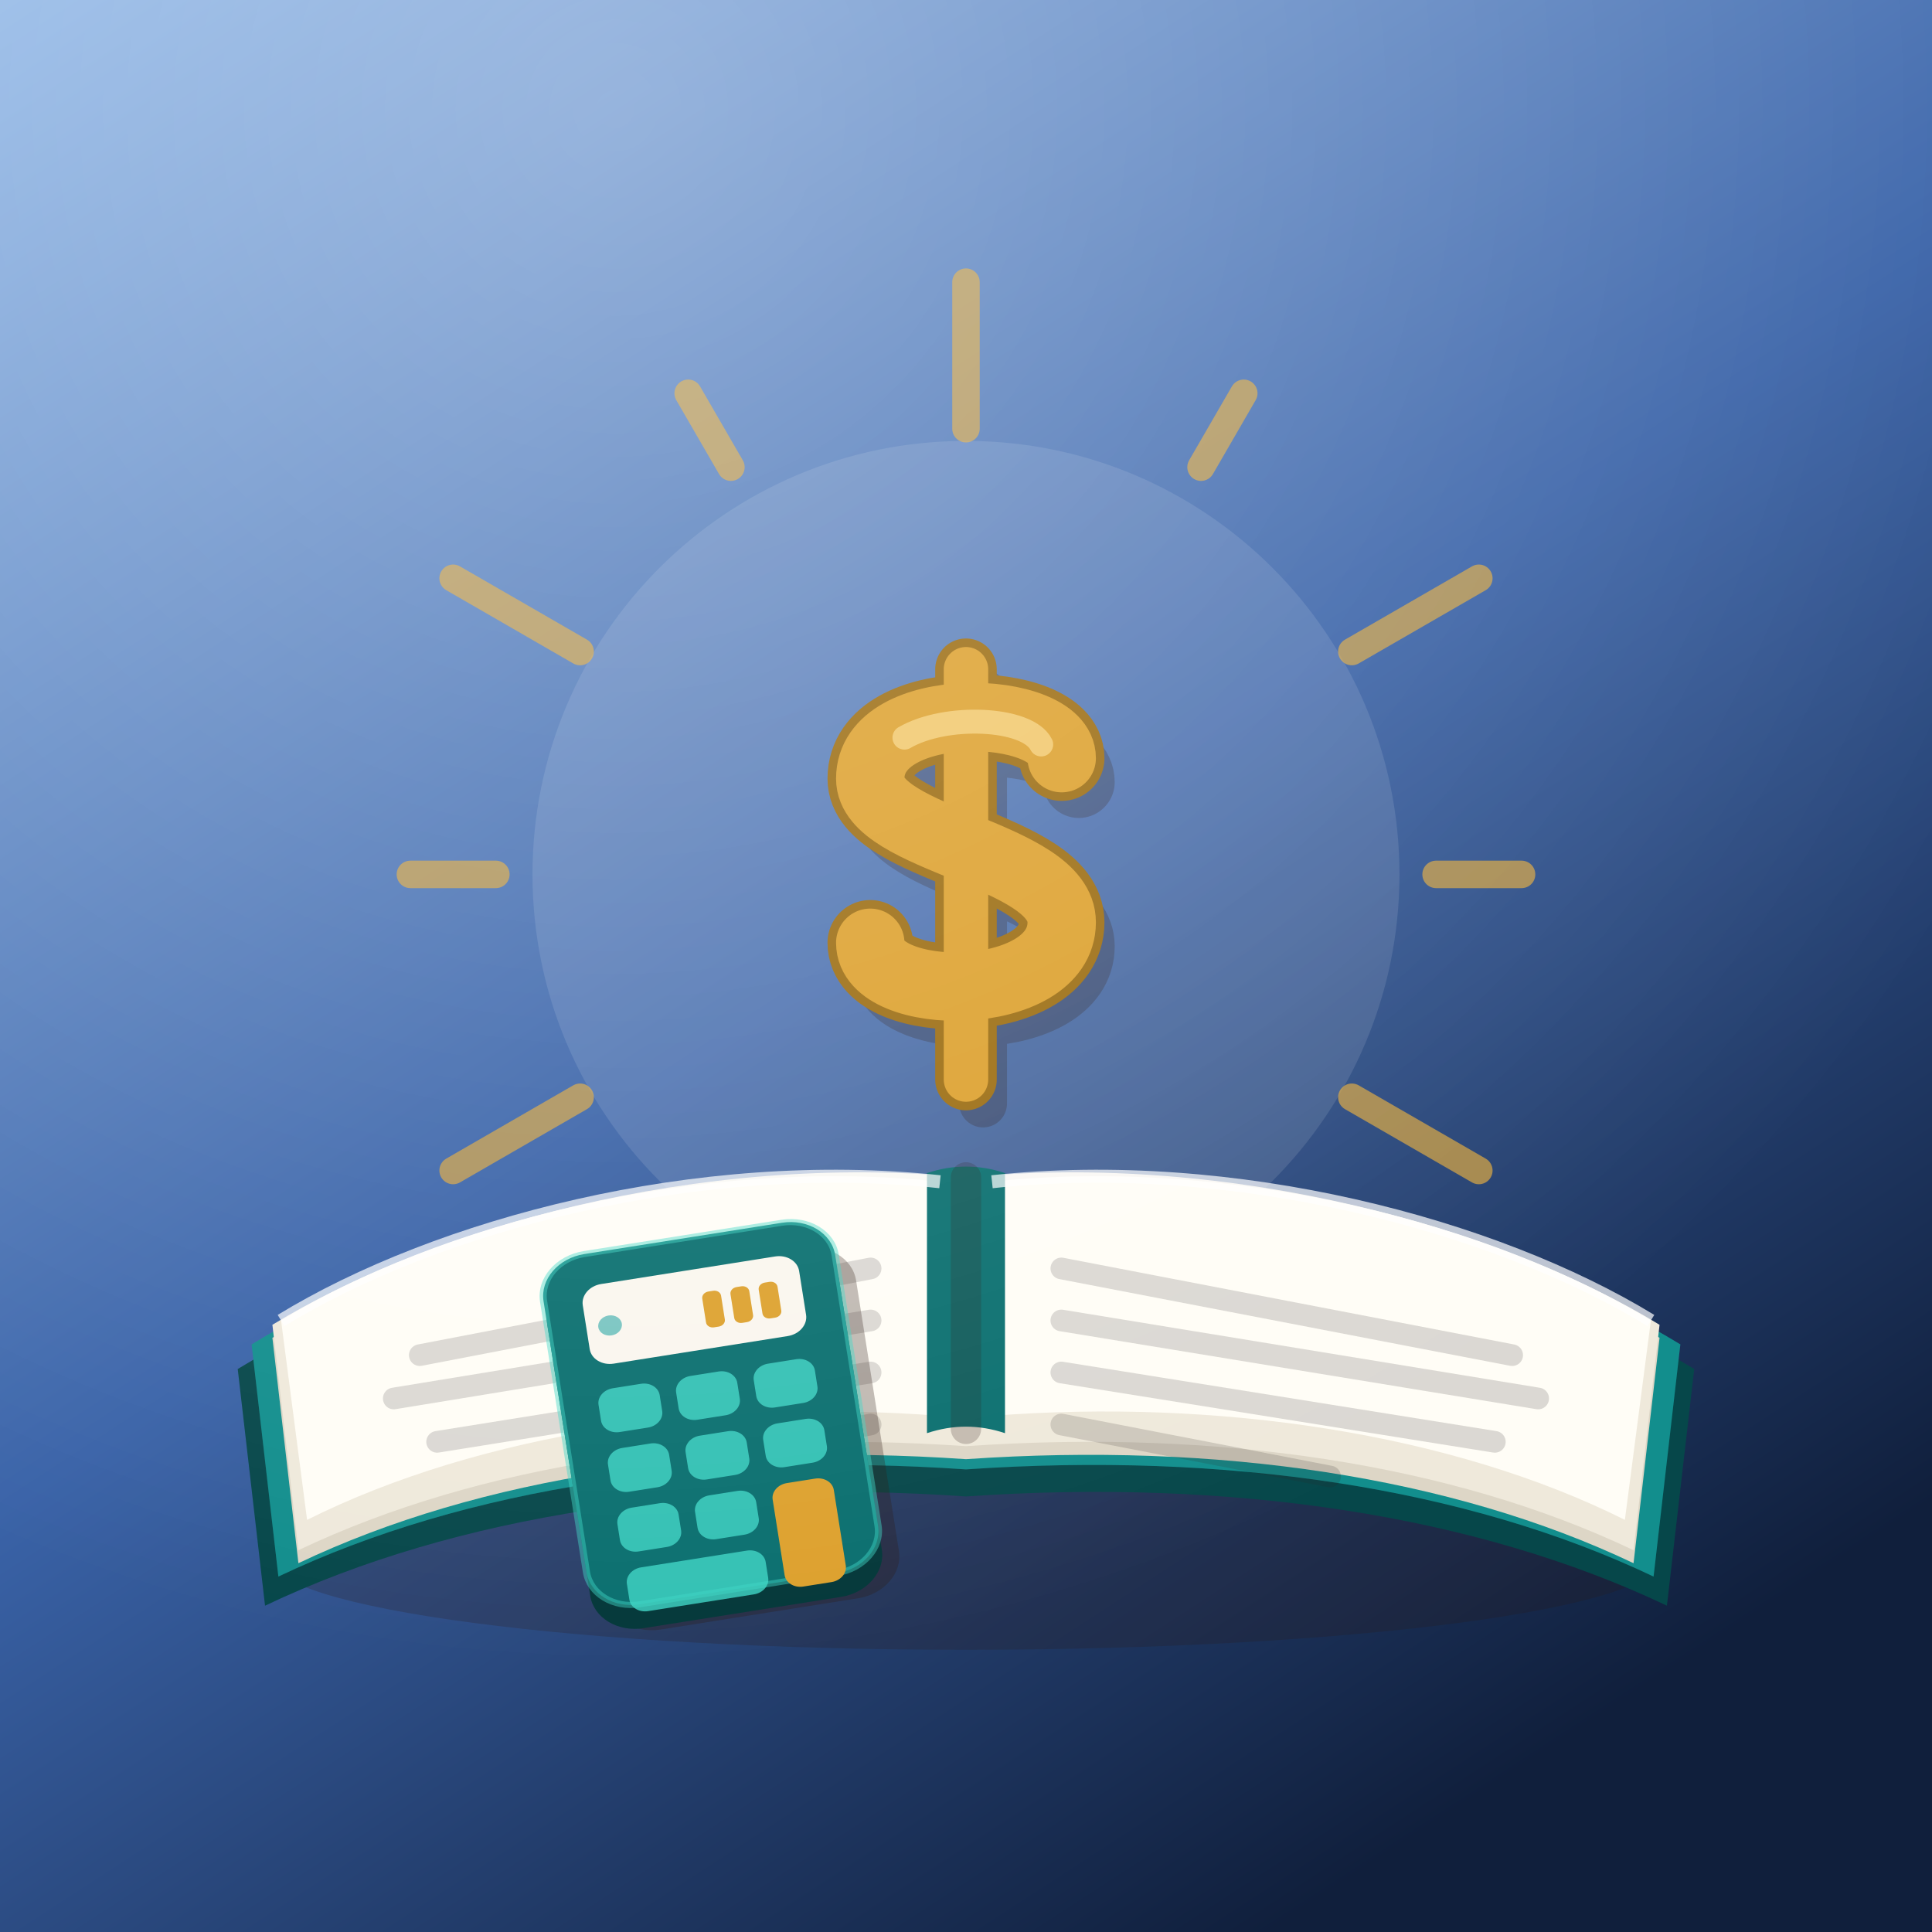
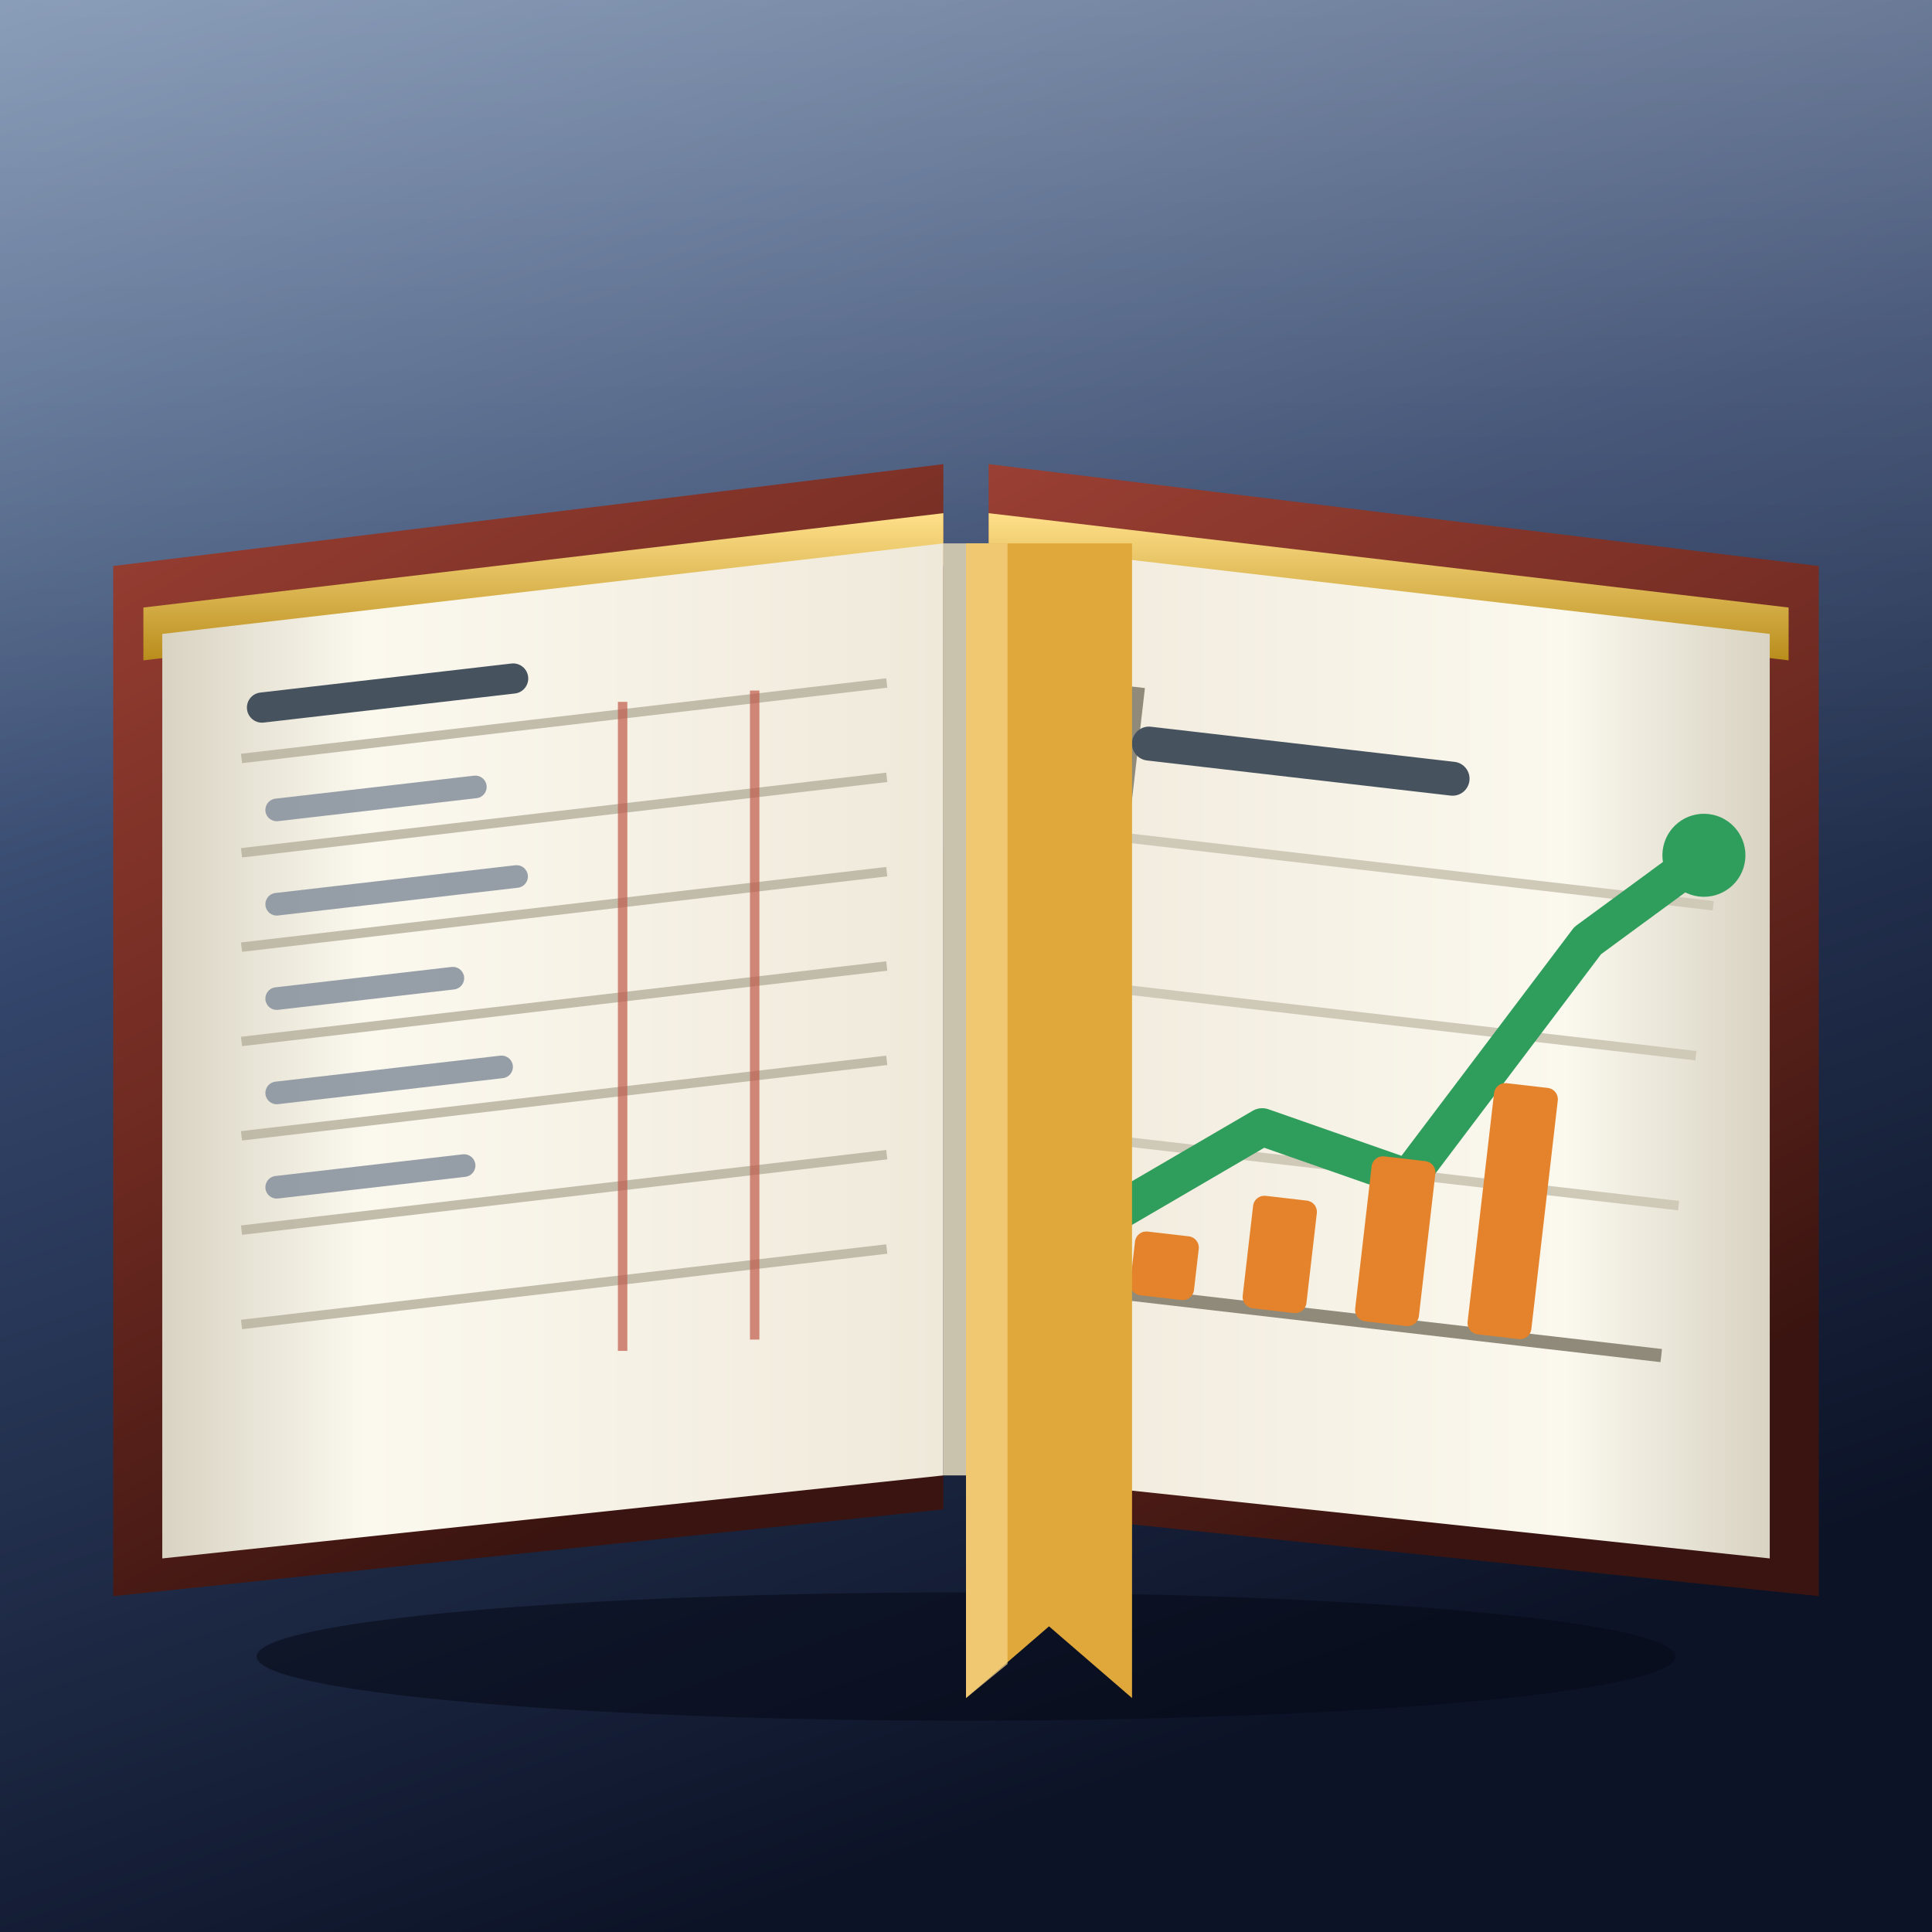
- <svg xmlns="http://www.w3.org/2000/svg" viewBox="0 0 1024 1024" width="100%" height="100%" preserveAspectRatio="xMidYMid meet">
+ <svg xmlns="http://www.w3.org/2000/svg" viewBox="0 0 1024 1024" width="100%" height="100%">
  <defs>
-     <linearGradient id="gbo" x1="0" y1="0" x2="0.65" y2="1">
-       <stop offset="0%" stop-color="#8fb6e6" />
-       <stop offset="55%" stop-color="#3a63a8" />
-       <stop offset="100%" stop-color="#101f3c" />
+     <linearGradient id="tile" x1="0" y1="0" x2="0.35" y2="1">
+       <stop offset="0%" stop-color="#6e86a8" />
+       <stop offset="46%" stop-color="#33456a" />
+       <stop offset="100%" stop-color="#0c1327" />
    </linearGradient>
-     <radialGradient id="glbo" cx="32%" cy="6%" r="80%">
-       <stop offset="0%" stop-color="#ffffff" stop-opacity=".26" />
-       <stop offset="100%" stop-color="#ffffff" stop-opacity="0" />
-     </radialGradient>
+     <linearGradient id="glare" x1="0" y1="0" x2="0" y2="1">
+       <stop offset="0%" stop-color="#fff" stop-opacity=".20" />
+       <stop offset="44%" stop-color="#fff" stop-opacity="0" />
+     </linearGradient>
+     <linearGradient id="cloth" x1="0" y1="0" x2="0.4" y2="1">
+       <stop offset="0%" stop-color="#9a3f33" />
+       <stop offset="52%" stop-color="#6e2a21" />
+       <stop offset="100%" stop-color="#3a1410" />
+     </linearGradient>
+     <linearGradient id="pageL" x1="0" y1="0" x2="1" y2="0">
+       <stop offset="0%" stop-color="#d8d3c2" />
+       <stop offset="26%" stop-color="#fbf8ee" />
+       <stop offset="100%" stop-color="#efe9da" />
+     </linearGradient>
+     <linearGradient id="pageR" x1="0" y1="0" x2="1" y2="0">
+       <stop offset="0%" stop-color="#efe9da" />
+       <stop offset="74%" stop-color="#fbf8ee" />
+       <stop offset="100%" stop-color="#d8d3c2" />
+     </linearGradient>
+     <linearGradient id="gild" x1="0" y1="0" x2="0" y2="1">
+       <stop offset="0%" stop-color="#ffe08a" />
+       <stop offset="100%" stop-color="#b98d1c" />
+     </linearGradient>
  </defs>
-   <rect x="0" y="0" width="1024" height="1024" fill="url(#gbo)" />
-   <g id="art" transform="translate(97.78,178.68) scale(1.618)">
-     <circle cx="256" cy="176" r="142" fill="#fff" opacity=".11" />
-     <line x1="256.0" y1="30.0" x2="256.0" y2="-18.0" stroke="#e0a83a" stroke-width="9" stroke-linecap="round" opacity="0.68" />
-     <line x1="179.0" y1="42.6" x2="165.0" y2="18.4" stroke="#e0a83a" stroke-width="9" stroke-linecap="round" opacity="0.68" />
-     <line x1="129.6" y1="103.0" x2="88.0" y2="79.0" stroke="#e0a83a" stroke-width="9" stroke-linecap="round" opacity="0.68" />
-     <line x1="102.0" y1="176.0" x2="74.0" y2="176.0" stroke="#e0a83a" stroke-width="9" stroke-linecap="round" opacity="0.68" />
-     <line x1="129.6" y1="249.0" x2="88.0" y2="273.0" stroke="#e0a83a" stroke-width="9" stroke-linecap="round" opacity="0.68" />
-     <line x1="179.0" y1="309.4" x2="165.0" y2="333.6" stroke="#e0a83a" stroke-width="9" stroke-linecap="round" opacity="0.68" />
-     <line x1="256.0" y1="322.0" x2="256.0" y2="370.0" stroke="#e0a83a" stroke-width="9" stroke-linecap="round" opacity="0.68" />
-     <line x1="333.0" y1="309.4" x2="347.0" y2="333.6" stroke="#e0a83a" stroke-width="9" stroke-linecap="round" opacity="0.68" />
-     <line x1="382.4" y1="249.0" x2="424.0" y2="273.0" stroke="#e0a83a" stroke-width="9" stroke-linecap="round" opacity="0.68" />
-     <line x1="410.0" y1="176.0" x2="438.0" y2="176.0" stroke="#e0a83a" stroke-width="9" stroke-linecap="round" opacity="0.68" />
-     <line x1="382.4" y1="103.0" x2="424.0" y2="79.0" stroke="#e0a83a" stroke-width="9" stroke-linecap="round" opacity="0.68" />
-     <line x1="333.0" y1="42.6" x2="347.0" y2="18.4" stroke="#e0a83a" stroke-width="9" stroke-linecap="round" opacity="0.68" />
-     <ellipse cx="256" cy="400" rx="228" ry="30" fill="#2a1810" opacity=".22" />
-     <g transform="translate(256,342) scale(1.42)">
-       <path d="M0 -50 C-62 -56 -124 -38 -160 -16 L-154 36 C-112 16 -58 8 0 12 C58 8 112 16 154 36 L160 -16 C124 -38 62 -56 0 -50 Z" fill="#06474a" transform="translate(0,14) scale(1.05)" />
-       <path d="M0 -50 C-62 -56 -124 -38 -160 -16 L-154 36 C-112 16 -58 8 0 12 C58 8 112 16 154 36 L160 -16 C124 -38 62 -56 0 -50 Z" fill="#0f9d9d" transform="translate(0,8) scale(1.03)" />
-       <path d="M0 -50 C-62 -56 -124 -38 -160 -16 L-154 36 C-112 16 -58 8 0 12 C58 8 112 16 154 36 L160 -16 C124 -38 62 -56 0 -50 Z" fill="#2a1810" opacity=".12" transform="translate(0,8) scale(1.03)" />
-       <path d="M0 -50 C-62 -56 -124 -38 -160 -16 L-154 36 C-112 16 -58 8 0 12 C58 8 112 16 154 36 L160 -16 C124 -38 62 -56 0 -50 Z" fill="#ddd6c6" transform="translate(0,6)" />
-       <path d="M0 -50 C-62 -56 -124 -38 -160 -16 L-154 36 C-112 16 -58 8 0 12 C58 8 112 16 154 36 L160 -16 C124 -38 62 -56 0 -50 Z" fill="#efe9db" transform="translate(0,3)" />
-       <path d="M-6 -46 C-62 -52 -122 -36 -158 -14 L-152 32 C-112 12 -58 4 -6 8 Z" fill="#fffdf6" />
-       <path d="M6 -46 C62 -52 122 -36 158 -14 L152 32 C112 12 58 4 6 8 Z" fill="#fffdf6" />
-       <path d="M-22 -26 L-126 -6" stroke="#2a2622" stroke-width="5" stroke-linecap="round" opacity=".17" />
-       <path d="M-22 -14 L-132 4" stroke="#2a2622" stroke-width="5" stroke-linecap="round" opacity=".17" />
-       <path d="M-22 -2 L-122 14" stroke="#2a2622" stroke-width="5" stroke-linecap="round" opacity=".17" />
-       <path d="M-22 10 L-84 22" stroke="#2a2622" stroke-width="5" stroke-linecap="round" opacity=".17" />
-       <path d="M22 -26 L126 -6" stroke="#2a2622" stroke-width="5" stroke-linecap="round" opacity=".17" />
-       <path d="M22 -14 L132 4" stroke="#2a2622" stroke-width="5" stroke-linecap="round" opacity=".17" />
-       <path d="M22 -2 L122 14" stroke="#2a2622" stroke-width="5" stroke-linecap="round" opacity=".17" />
-       <path d="M22 10 L84 22" stroke="#2a2622" stroke-width="5" stroke-linecap="round" opacity=".17" />
-       <path d="M-9 -48 C-3 -50 3 -50 9 -48 L9 12 C3 10 -3 10 -9 12 Z" fill="#0a6f6f" />
-       <path d="M0 -47 L0 11" stroke="#2a1810" stroke-width="7" opacity=".22" stroke-linecap="round" />
-       <path d="M-6 -46 C-62 -52 -122 -36 -158 -14" fill="none" stroke="#fff" stroke-width="3" opacity=".7" />
-       <path d="M6 -46 C62 -52 122 -36 158 -14" fill="none" stroke="#fff" stroke-width="3" opacity=".7" />
+   <rect width="1024" height="1024" fill="url(#tile)" />
+   <rect width="1024" height="1024" fill="url(#glare)" />
+   <ellipse cx="512" cy="878" rx="376" ry="34" fill="#060a16" opacity=".55" />
+   <path d="M60 300 L500 246 L500 800 L60 846 Z" fill="url(#cloth)" />
+   <path d="M964 300 L524 246 L524 800 L964 846 Z" fill="url(#cloth)" />
+   <path d="M76 322 L500 272 L500 300 L76 350 Z" fill="url(#gild)" />
+   <path d="M948 322 L524 272 L524 300 L948 350 Z" fill="url(#gild)" />
+   <path d="M86 336 L500 288 L500 782 L86 826 Z" fill="url(#pageL)" />
+   <path d="M938 336 L524 288 L524 782 L938 826 Z" fill="url(#pageR)" />
+   <path d="M500 288 L524 288 L524 782 L500 782 Z" fill="#c9c2ad" />
+   <g stroke="#b9b3a0" stroke-width="5" opacity=".85">
+     <path d="M128 402 L470 362" />
+     <path d="M128 452 L470 412" />
+     <path d="M128 502 L470 462" />
+     <path d="M128 552 L470 512" />
+     <path d="M128 602 L470 562" />
+     <path d="M128 652 L470 612" />
+     <path d="M128 702 L470 662" />
+   </g>
+   <g stroke="#c05a4a" stroke-width="5" opacity=".7">
+     <path d="M330 372 L330 716" />
+     <path d="M400 366 L400 710" />
+   </g>
+   <g fill="#46525e">
+     <rect x="130" y="368" width="150" height="16" rx="8" transform="rotate(-6.6 130 368)" />
+   </g>
+   <g fill="#8b95a0" opacity=".9">
+     <rect x="140" y="424" width="118" height="12" rx="6" transform="rotate(-6.6 140 424)" />
+     <rect x="140" y="474" width="140" height="12" rx="6" transform="rotate(-6.6 140 474)" />
+     <rect x="140" y="524" width="106" height="12" rx="6" transform="rotate(-6.6 140 524)" />
+     <rect x="140" y="574" width="132" height="12" rx="6" transform="rotate(-6.6 140 574)" />
+     <rect x="140" y="624" width="112" height="12" rx="6" transform="rotate(-6.6 140 624)" />
+   </g>
+   <g transform="rotate(6.6 730 540)">
+     <g stroke="#cfc9b8" stroke-width="5">
+       <path d="M584 700 L900 700" />
+       <path d="M584 620 L900 620" />
+       <path d="M584 540 L900 540" />
+       <path d="M584 460 L900 460" />
    </g>
-     <g transform="translate(172,350) rotate(-9) scale(0.78,0.66)">
-       <rect x="-62" y="-84" width="124" height="176" rx="20" fill="#2a1810" opacity=".30" transform="translate(7,14)" />
-       <rect x="-62" y="-72" width="124" height="176" rx="20" fill="#04383a" />
-       <rect x="-62" y="-84" width="124" height="176" rx="20" fill="#0a6f6f" />
-       <rect x="-62" y="-84" width="124" height="176" rx="20" fill="none" stroke="#3fd6c6" stroke-width="3" opacity=".45" />
-       <rect x="-46" y="-68" width="92" height="40" rx="9" fill="#faf6ee" />
-       <g fill="#dda12e">
-         <rect x="4" y="-56" width="8" height="18" rx="3" />
-         <rect x="16" y="-56" width="8" height="18" rx="3" />
-         <rect x="28" y="-56" width="8" height="18" rx="3" />
-       </g>
-       <circle cx="-36" cy="-47" r="5" fill="#0f9d9d" opacity=".55" />
-       <g fill="#3fd6c6" opacity=".8">
-         <rect x="-46" y="-16" width="26" height="22" rx="7" />
-         <rect x="-13" y="-16" width="26" height="22" rx="7" />
-         <rect x="20" y="-16" width="26" height="22" rx="7" />
-         <rect x="-46" y="14" width="26" height="22" rx="7" />
-         <rect x="-13" y="14" width="26" height="22" rx="7" />
-         <rect x="20" y="14" width="26" height="22" rx="7" />
-         <rect x="-46" y="44" width="26" height="22" rx="7" />
-         <rect x="-13" y="44" width="26" height="22" rx="7" />
-       </g>
-       <rect x="20" y="44" width="26" height="52" rx="7" fill="#dda12e" />
-       <rect x="-46" y="74" width="59" height="22" rx="7" fill="#3fd6c6" opacity=".8" />
+     <path d="M584 700 L584 380" stroke="#8f8a79" stroke-width="7" />
+     <path d="M584 700 L900 700" stroke="#8f8a79" stroke-width="7" />
+     <path d="M596 664 L676 604 L756 622 L836 486 L892 434" fill="none" stroke="#2f9d5b" stroke-width="20" stroke-linecap="round" stroke-linejoin="round" />
+     <circle cx="892" cy="434" r="22" fill="#2f9d5b" />
+     <g fill="#e4832b">
+       <rect x="616" y="666" width="34" height="34" rx="6" />
+       <rect x="676" y="640" width="34" height="60" rx="6" />
+       <rect x="736" y="612" width="34" height="88" rx="6" />
+       <rect x="796" y="566" width="34" height="134" rx="6" />
    </g>
-     <g transform="translate(256,176) scale(1.12)">
-       <g transform="translate(5,7)" opacity=".26">
-         <path d="M28 -34 C28 -50 -28 -52 -28 -28 C-28 -10 28 -6 28 14 C28 38 -28 38 -28 20" fill="none" stroke="#2a1810" stroke-width="21" stroke-linecap="round" />
-         <path d="M0 -60 L0 60" stroke="#2a1810" stroke-width="14" stroke-linecap="round" />
-       </g>
-       <path d="M28 -34 C28 -50 -28 -52 -28 -28 C-28 -10 28 -6 28 14 C28 38 -28 38 -28 20" fill="none" stroke="#9c6d12" stroke-width="25" stroke-linecap="round" />
-       <path d="M0 -60 L0 60" stroke="#9c6d12" stroke-width="18" stroke-linecap="round" />
-       <path d="M28 -34 C28 -50 -28 -52 -28 -28 C-28 -10 28 -6 28 14 C28 38 -28 38 -28 20" fill="none" stroke="#dda12e" stroke-width="20" stroke-linecap="round" />
-       <path d="M0 -60 L0 60" stroke="#dda12e" stroke-width="13" stroke-linecap="round" />
-       <path d="M22 -38 C18 -46 -6 -47 -18 -40" fill="none" stroke="#f5cf78" stroke-width="7" stroke-linecap="round" opacity=".85" />
-     </g>
+     <rect x="584" y="400" width="180" height="18" rx="9" fill="#46525e" />
  </g>
-   <rect x="0" y="0" width="1024" height="1024" fill="url(#glbo)" />
+   <path d="M512 288 L512 900 L556 862 L600 900 L600 288 Z" fill="#e0a83a" />
+   <path d="M512 288 L512 900 L534 882 L534 288 Z" fill="#f6d68a" opacity=".7" />
</svg>
